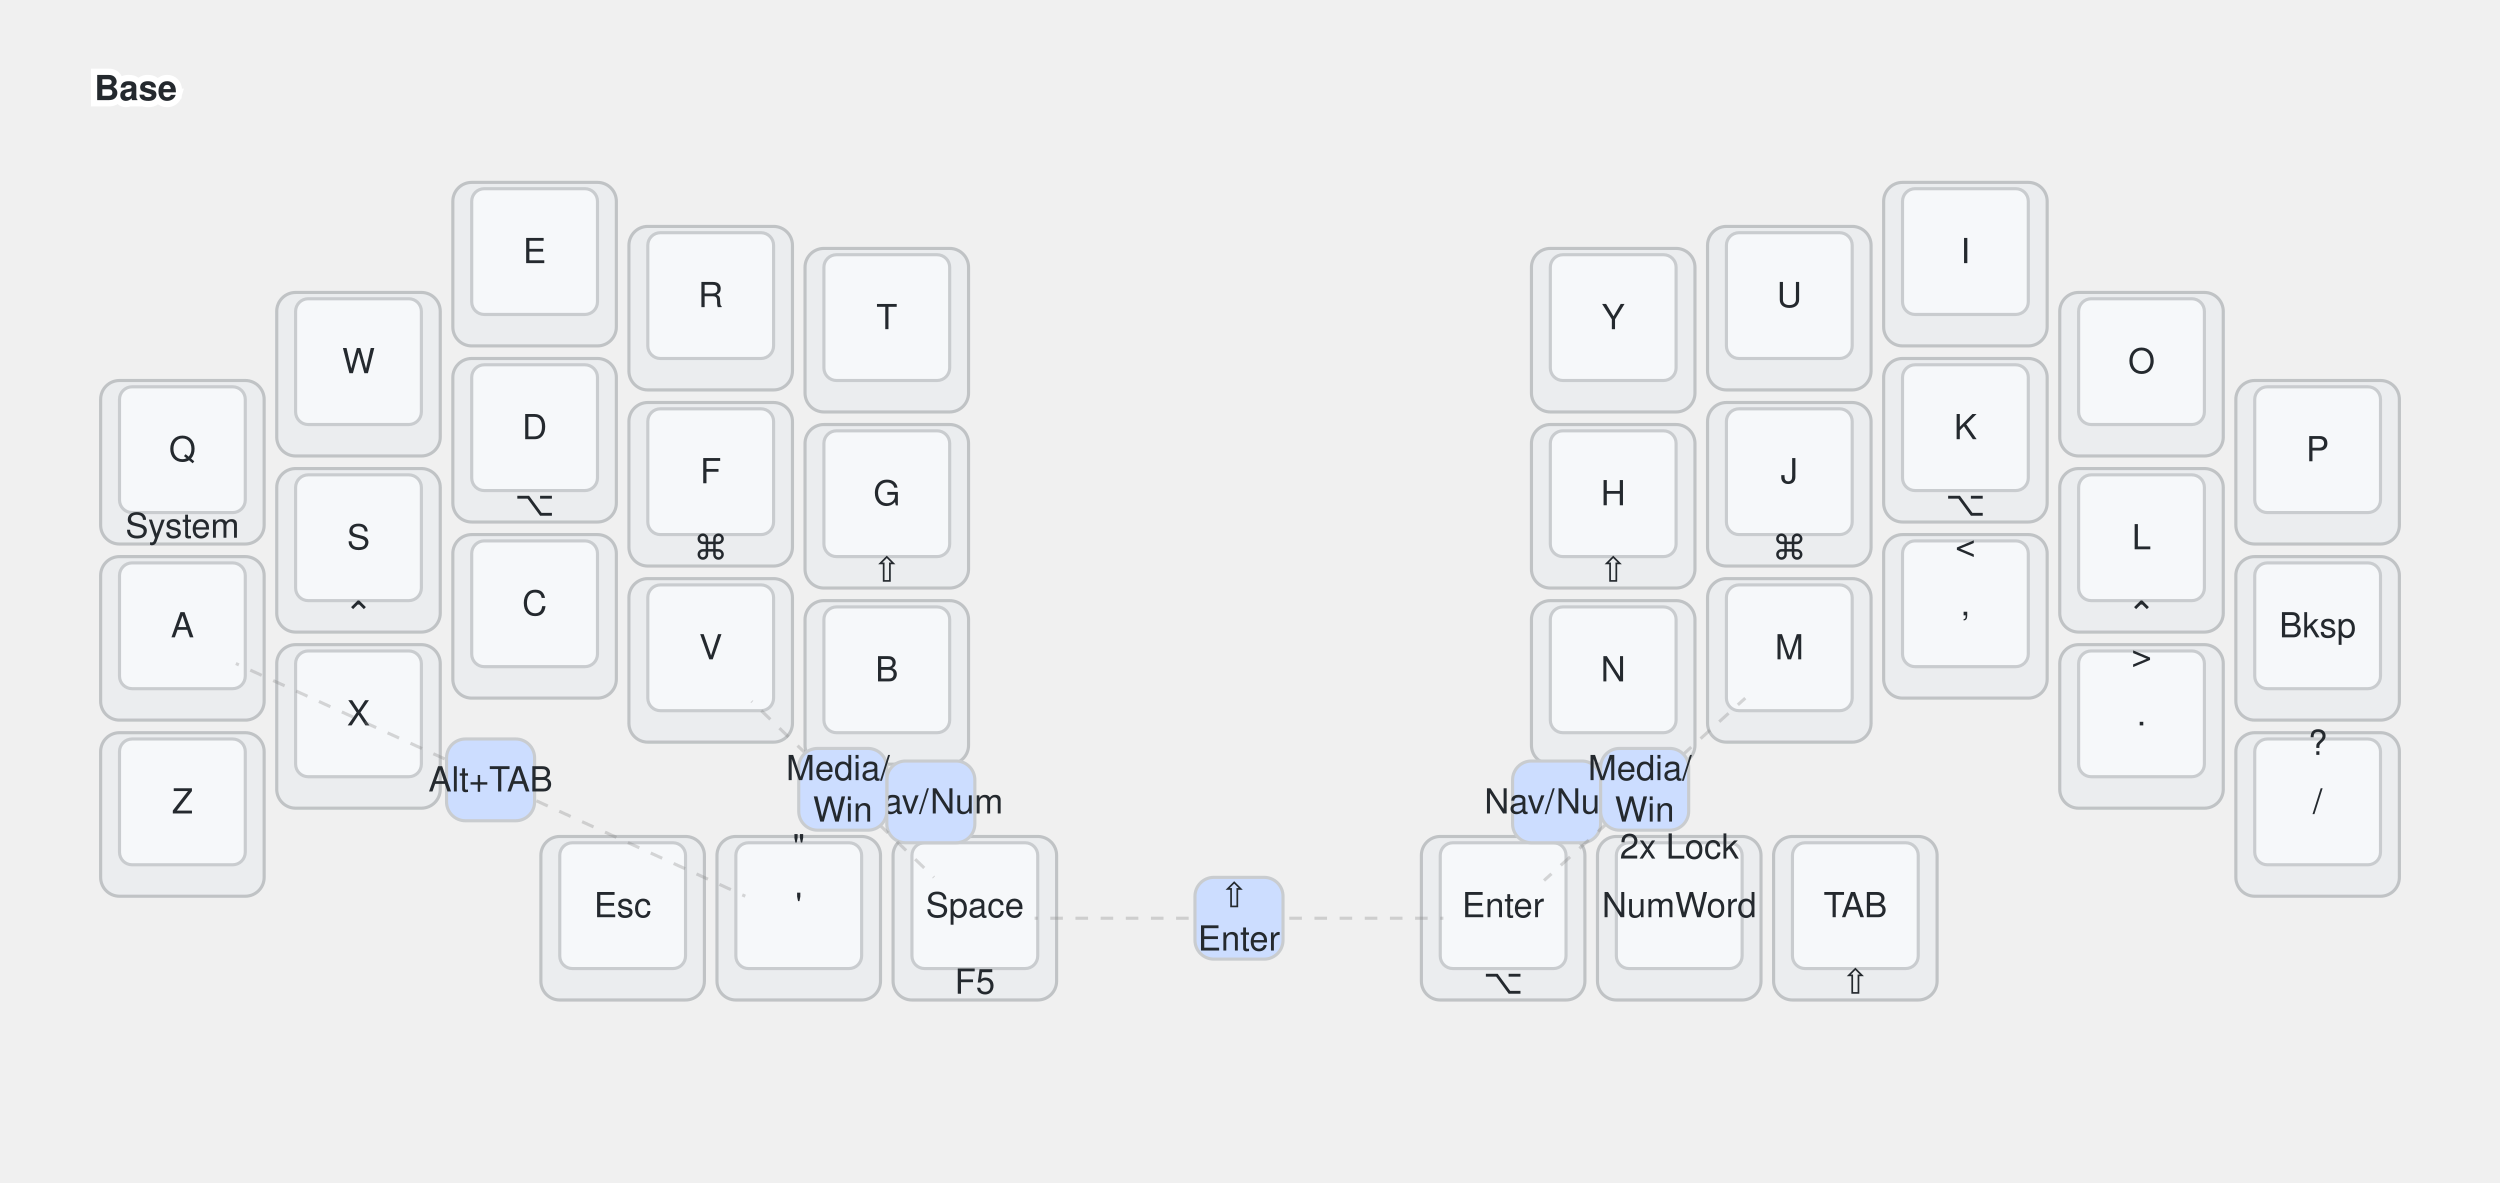
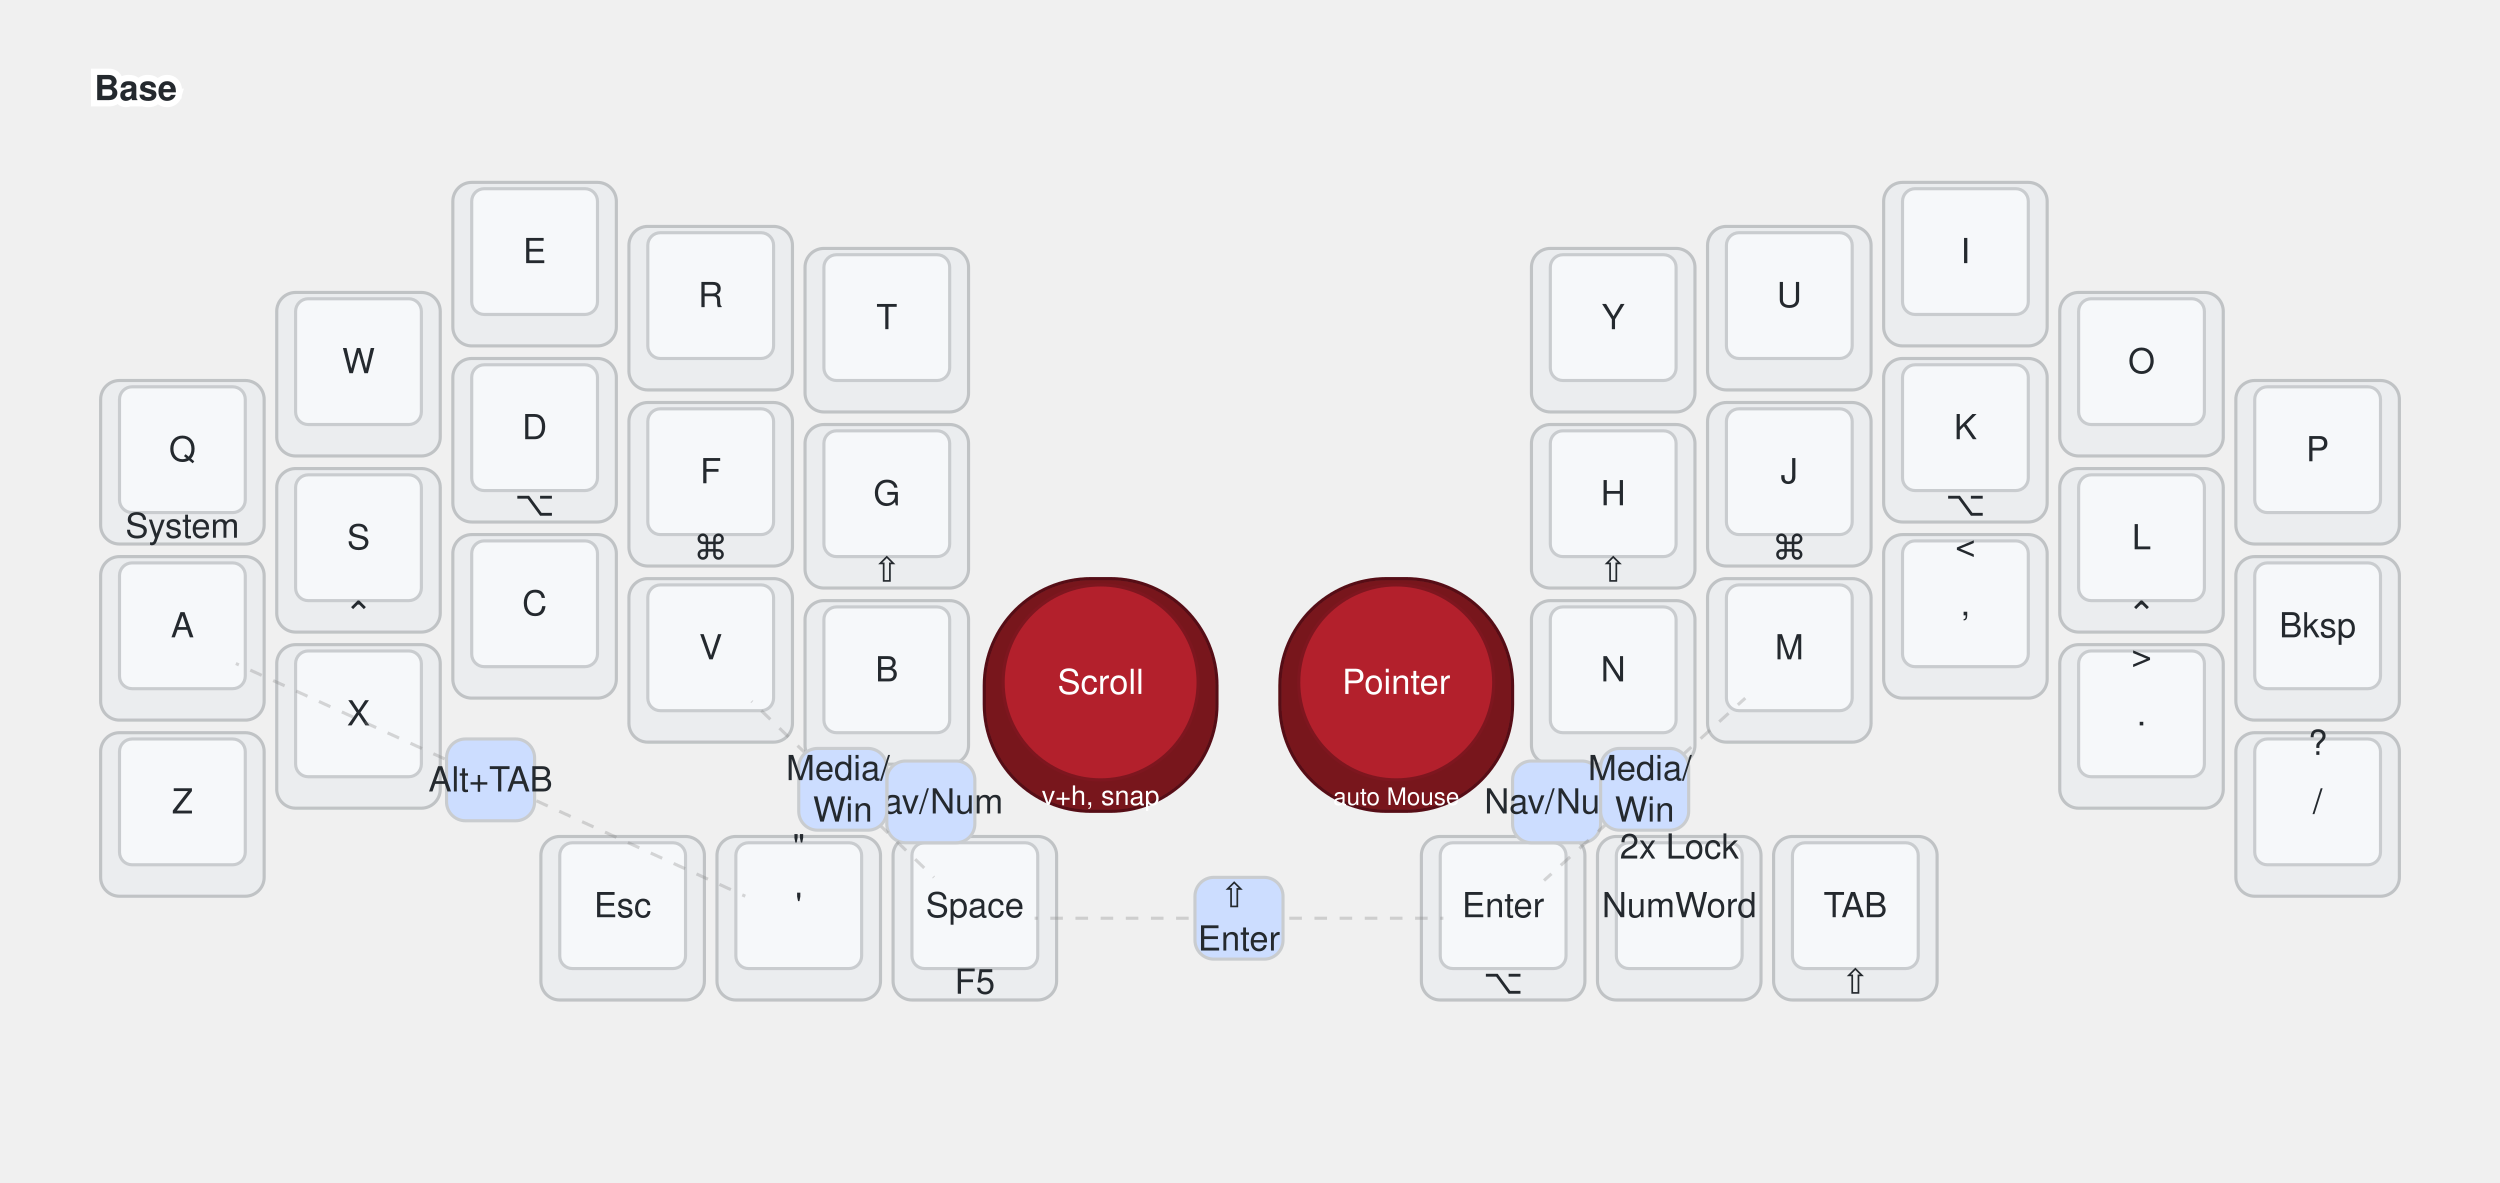
<svg xmlns="http://www.w3.org/2000/svg" width="1590" height="752" viewBox="0 0 795 376" class="keymap">
  <style>/* inherit to force styles through use tags */
svg path {
    fill: inherit;
}

/* font and background color specifications */
svg.keymap {
    font-family: SFMono-Regular,Consolas,Liberation Mono,Menlo,monospace;
    font-size: 14px;
    font-kerning: normal;
    text-rendering: optimizeLegibility;
    fill: #24292e;
}

/* default key styling */
rect.key {
    fill: #f6f8fa;
}

rect.key, rect.combo {
    stroke: #c9cccf;
    stroke-width: 1;
}

/* default key side styling, only used is draw_key_sides is set */
rect.side {
    filter: brightness(90%);
}

/* color accent for combo boxes */
rect.combo, rect.combo-separate {
    fill: #cdf;
}

/* color accent for held keys */
rect.held, rect.combo.held {
    fill: #fdd;
}

/* color accent for ghost (optional) keys */
rect.ghost, rect.combo.ghost {
    stroke-dasharray: 4, 4;
    stroke-width: 2;
}

text {
    text-anchor: middle;
    dominant-baseline: middle;
}

/* styling for layer labels */
text.label {
    font-weight: bold;
    text-anchor: start;
    stroke: white;
    stroke-width: 4;
    paint-order: stroke;
}

/* styling for optional footer */
text.footer {
    text-anchor: end;
    dominant-baseline: auto;
    stroke: white;
    stroke-width: 4;
    paint-order: stroke;
}

/* styling for combo tap, and key non-tap label text */
text.combo, text.hold, text.shifted, text.left, text.right, text.tl, text.tr, text.bl, text.br {
    font-size: 11px;
}

text.hold, text.bl, text.br {
    text-anchor: middle;
    dominant-baseline: auto;
}

text.shifted, text.tl, text.tr {
    text-anchor: middle;
    dominant-baseline: hanging;
}

text.left, text.tl, text.bl {
    text-anchor: start;
}

text.right, text.tr, text.br {
    text-anchor: end;
}

text.layer-activator {
    text-decoration: underline;
}

/* styling for hold/shifted label text in combo box */
text.combo.hold, text.combo.shifted, text.combo.left, text.combo.right {
    font-size: 8px;
}

/* lighter symbol for transparent keys */
text.trans {
    fill: #7b7e81;
}

/* styling for combo dendrons */
path.combo {
    stroke-width: 1;
    stroke: gray;
    fill: none;
}

/* Start Tabler Icons Cleanup */
/* cannot use height/width with glyphs */
.icon-tabler &gt; path {
    fill: inherit;
    stroke: inherit;
    stroke-width: 2;
}
/* hide tabler's default box */
.icon-tabler &gt; path[stroke="none"][fill="none"] {
    visibility: hidden;
}
/* End Tabler Icons Cleanup */

@media (prefers-color-scheme: dark) {
svg.keymap { fill: #d1d6db; }
rect.key { fill: #3f4750; }
rect.key, rect.combo { stroke: #60666c; }
rect.combo, rect.combo-separate { fill: #1f3d7a; }
rect.held, rect.combo.held { fill: #854747; }
text.label, text.footer { stroke: black; }
text.trans { fill: #7e8184; }
path.combo { stroke: #7f7f7f; }

}
svg.keymap {
  font-family: Helvetica Neue, Helvetica, Arial, sans-serif;
  font-size: 11px;
}
path.combo {
  stroke-dasharray: 4, 4;
  stroke-opacity: 0.3;
}
.trans.tap, .ghost.tap {
  opacity: 0.4;
}
+ rect.trackball {
+   rx: 34px;
+   ry: 34px;
+   fill: #b3202c;
+   stroke: #7e161f;
+ }
+ rect.trackball.side {
+   fill: #7e161f;
+   stroke: #5c1017;
+ }
+ text.trackball {
+   fill: #ffffff;
+ }
</style>
  <g transform="translate(30, 0)" class="layer-Base">
    <text x="0" y="28" class="label" id="Base">Base</text>
    <g transform="translate(0, 56)">
      <g transform="translate(28, 91)" class="key keypos-0">
        <rect rx="6" ry="6" x="-26" y="-26" width="52" height="52" class="key side" />
        <rect rx="4" ry="4" x="-20" y="-24" width="40" height="40" class="key" />
        <text x="0" y="-4" class="key tap">Q</text>
        <text x="0" y="24" class="key hold">System</text>
      </g>
      <g transform="translate(84, 63)" class="key keypos-1">
        <rect rx="6" ry="6" x="-26" y="-26" width="52" height="52" class="key side" />
        <rect rx="4" ry="4" x="-20" y="-24" width="40" height="40" class="key" />
        <text x="0" y="-4" class="key tap">W</text>
      </g>
      <g transform="translate(140, 28)" class="key keypos-2">
        <rect rx="6" ry="6" x="-26" y="-26" width="52" height="52" class="key side" />
        <rect rx="4" ry="4" x="-20" y="-24" width="40" height="40" class="key" />
        <text x="0" y="-4" class="key tap">E</text>
      </g>
      <g transform="translate(196, 42)" class="key keypos-3">
        <rect rx="6" ry="6" x="-26" y="-26" width="52" height="52" class="key side" />
        <rect rx="4" ry="4" x="-20" y="-24" width="40" height="40" class="key" />
        <text x="0" y="-4" class="key tap">R</text>
      </g>
      <g transform="translate(252, 49)" class="key keypos-4">
        <rect rx="6" ry="6" x="-26" y="-26" width="52" height="52" class="key side" />
        <rect rx="4" ry="4" x="-20" y="-24" width="40" height="40" class="key" />
        <text x="0" y="-4" class="key tap">T</text>
      </g>
      <g transform="translate(483, 49)" class="key keypos-5">
        <rect rx="6" ry="6" x="-26" y="-26" width="52" height="52" class="key side" />
        <rect rx="4" ry="4" x="-20" y="-24" width="40" height="40" class="key" />
        <text x="0" y="-4" class="key tap">Y</text>
      </g>
      <g transform="translate(539, 42)" class="key keypos-6">
        <rect rx="6" ry="6" x="-26" y="-26" width="52" height="52" class="key side" />
        <rect rx="4" ry="4" x="-20" y="-24" width="40" height="40" class="key" />
        <text x="0" y="-4" class="key tap">U</text>
      </g>
      <g transform="translate(595, 28)" class="key keypos-7">
        <rect rx="6" ry="6" x="-26" y="-26" width="52" height="52" class="key side" />
        <rect rx="4" ry="4" x="-20" y="-24" width="40" height="40" class="key" />
        <text x="0" y="-4" class="key tap">I</text>
      </g>
      <g transform="translate(651, 63)" class="key keypos-8">
        <rect rx="6" ry="6" x="-26" y="-26" width="52" height="52" class="key side" />
        <rect rx="4" ry="4" x="-20" y="-24" width="40" height="40" class="key" />
        <text x="0" y="-4" class="key tap">O</text>
      </g>
      <g transform="translate(707, 91)" class="key keypos-9">
        <rect rx="6" ry="6" x="-26" y="-26" width="52" height="52" class="key side" />
        <rect rx="4" ry="4" x="-20" y="-24" width="40" height="40" class="key" />
        <text x="0" y="-4" class="key tap">P</text>
      </g>
      <g transform="translate(28, 147)" class="key keypos-10">
        <rect rx="6" ry="6" x="-26" y="-26" width="52" height="52" class="key side" />
        <rect rx="4" ry="4" x="-20" y="-24" width="40" height="40" class="key" />
        <text x="0" y="-4" class="key tap">A</text>
      </g>
      <g transform="translate(84, 119)" class="key keypos-11">
        <rect rx="6" ry="6" x="-26" y="-26" width="52" height="52" class="key side" />
        <rect rx="4" ry="4" x="-20" y="-24" width="40" height="40" class="key" />
        <text x="0" y="-4" class="key tap">S</text>
        <text x="0" y="24" class="key hold">⌃</text>
      </g>
      <g transform="translate(140, 84)" class="key keypos-12">
        <rect rx="6" ry="6" x="-26" y="-26" width="52" height="52" class="key side" />
        <rect rx="4" ry="4" x="-20" y="-24" width="40" height="40" class="key" />
        <text x="0" y="-4" class="key tap">D</text>
        <text x="0" y="24" class="key hold">⌥</text>
      </g>
      <g transform="translate(196, 98)" class="key keypos-13">
        <rect rx="6" ry="6" x="-26" y="-26" width="52" height="52" class="key side" />
        <rect rx="4" ry="4" x="-20" y="-24" width="40" height="40" class="key" />
        <text x="0" y="-4" class="key tap">F</text>
        <text x="0" y="24" class="key hold">⌘</text>
      </g>
      <g transform="translate(252, 105)" class="key keypos-14">
        <rect rx="6" ry="6" x="-26" y="-26" width="52" height="52" class="key side" />
        <rect rx="4" ry="4" x="-20" y="-24" width="40" height="40" class="key" />
        <text x="0" y="-4" class="key tap">G</text>
        <text x="0" y="24" class="key hold">⇧</text>
      </g>
      <g transform="translate(483, 105)" class="key keypos-15">
        <rect rx="6" ry="6" x="-26" y="-26" width="52" height="52" class="key side" />
        <rect rx="4" ry="4" x="-20" y="-24" width="40" height="40" class="key" />
        <text x="0" y="-4" class="key tap">H</text>
        <text x="0" y="24" class="key hold">⇧</text>
      </g>
      <g transform="translate(539, 98)" class="key keypos-16">
        <rect rx="6" ry="6" x="-26" y="-26" width="52" height="52" class="key side" />
        <rect rx="4" ry="4" x="-20" y="-24" width="40" height="40" class="key" />
        <text x="0" y="-4" class="key tap">J</text>
        <text x="0" y="24" class="key hold">⌘</text>
      </g>
      <g transform="translate(595, 84)" class="key keypos-17">
        <rect rx="6" ry="6" x="-26" y="-26" width="52" height="52" class="key side" />
        <rect rx="4" ry="4" x="-20" y="-24" width="40" height="40" class="key" />
        <text x="0" y="-4" class="key tap">K</text>
        <text x="0" y="24" class="key hold">⌥</text>
      </g>
      <g transform="translate(651, 119)" class="key keypos-18">
        <rect rx="6" ry="6" x="-26" y="-26" width="52" height="52" class="key side" />
        <rect rx="4" ry="4" x="-20" y="-24" width="40" height="40" class="key" />
        <text x="0" y="-4" class="key tap">L</text>
        <text x="0" y="24" class="key hold">⌃</text>
      </g>
      <g transform="translate(707, 147)" class="key keypos-19">
        <rect rx="6" ry="6" x="-26" y="-26" width="52" height="52" class="key side" />
        <rect rx="4" ry="4" x="-20" y="-24" width="40" height="40" class="key" />
        <text x="0" y="-4" class="key tap">Bksp</text>
      </g>
      <g transform="translate(28, 203)" class="key keypos-20">
        <rect rx="6" ry="6" x="-26" y="-26" width="52" height="52" class="key side" />
        <rect rx="4" ry="4" x="-20" y="-24" width="40" height="40" class="key" />
        <text x="0" y="-4" class="key tap">Z</text>
      </g>
      <g transform="translate(84, 175)" class="key keypos-21">
        <rect rx="6" ry="6" x="-26" y="-26" width="52" height="52" class="key side" />
        <rect rx="4" ry="4" x="-20" y="-24" width="40" height="40" class="key" />
        <text x="0" y="-4" class="key tap">X</text>
      </g>
      <g transform="translate(140, 140)" class="key keypos-22">
        <rect rx="6" ry="6" x="-26" y="-26" width="52" height="52" class="key side" />
        <rect rx="4" ry="4" x="-20" y="-24" width="40" height="40" class="key" />
        <text x="0" y="-4" class="key tap">C</text>
      </g>
      <g transform="translate(196, 154)" class="key keypos-23">
        <rect rx="6" ry="6" x="-26" y="-26" width="52" height="52" class="key side" />
        <rect rx="4" ry="4" x="-20" y="-24" width="40" height="40" class="key" />
        <text x="0" y="-4" class="key tap">V</text>
      </g>
      <g transform="translate(252, 161)" class="key keypos-24">
        <rect rx="6" ry="6" x="-26" y="-26" width="52" height="52" class="key side" />
        <rect rx="4" ry="4" x="-20" y="-24" width="40" height="40" class="key" />
        <text x="0" y="-4" class="key tap">B</text>
      </g>
      <g transform="translate(483, 161)" class="key keypos-25">
        <rect rx="6" ry="6" x="-26" y="-26" width="52" height="52" class="key side" />
        <rect rx="4" ry="4" x="-20" y="-24" width="40" height="40" class="key" />
        <text x="0" y="-4" class="key tap">N</text>
      </g>
      <g transform="translate(539, 154)" class="key keypos-26">
        <rect rx="6" ry="6" x="-26" y="-26" width="52" height="52" class="key side" />
        <rect rx="4" ry="4" x="-20" y="-24" width="40" height="40" class="key" />
        <text x="0" y="-4" class="key tap">M</text>
      </g>
      <g transform="translate(595, 140)" class="key keypos-27">
        <rect rx="6" ry="6" x="-26" y="-26" width="52" height="52" class="key side" />
        <rect rx="4" ry="4" x="-20" y="-24" width="40" height="40" class="key" />
        <text x="0" y="-4" class="key tap">,</text>
        <text x="0" y="-24" class="key shifted">&lt;</text>
      </g>
      <g transform="translate(651, 175)" class="key keypos-28">
        <rect rx="6" ry="6" x="-26" y="-26" width="52" height="52" class="key side" />
        <rect rx="4" ry="4" x="-20" y="-24" width="40" height="40" class="key" />
        <text x="0" y="-4" class="key tap">.</text>
        <text x="0" y="-24" class="key shifted">&gt;</text>
      </g>
      <g transform="translate(707, 203)" class="key keypos-29">
        <rect rx="6" ry="6" x="-26" y="-26" width="52" height="52" class="key side" />
        <rect rx="4" ry="4" x="-20" y="-24" width="40" height="40" class="key" />
        <text x="0" y="-4" class="key tap">/</text>
        <text x="0" y="-24" class="key shifted">?</text>
      </g>
      <g transform="translate(168, 236)" class="key keypos-30">
        <rect rx="6" ry="6" x="-26" y="-26" width="52" height="52" class="key side" />
        <rect rx="4" ry="4" x="-20" y="-24" width="40" height="40" class="key" />
        <text x="0" y="-4" class="key tap">Esc</text>
      </g>
      <g transform="translate(224, 236)" class="key keypos-31">
        <rect rx="6" ry="6" x="-26" y="-26" width="52" height="52" class="key side" />
        <rect rx="4" ry="4" x="-20" y="-24" width="40" height="40" class="key" />
        <text x="0" y="-4" class="key tap">'</text>
        <text x="0" y="-24" class="key shifted">"</text>
      </g>
      <g transform="translate(280, 236)" class="key keypos-32">
        <rect rx="6" ry="6" x="-26" y="-26" width="52" height="52" class="key side" />
        <rect rx="4" ry="4" x="-20" y="-24" width="40" height="40" class="key" />
        <text x="0" y="-4" class="key tap">Space</text>
        <text x="0" y="24" class="key hold">F5</text>
      </g>
      <g transform="translate(448, 236)" class="key keypos-33">
        <rect rx="6" ry="6" x="-26" y="-26" width="52" height="52" class="key side" />
        <rect rx="4" ry="4" x="-20" y="-24" width="40" height="40" class="key" />
        <text x="0" y="-4" class="key tap">Enter</text>
        <text x="0" y="24" class="key hold">⌥</text>
      </g>
      <g transform="translate(504, 236)" class="key keypos-34">
        <rect rx="6" ry="6" x="-26" y="-26" width="52" height="52" class="key side" />
        <rect rx="4" ry="4" x="-20" y="-24" width="40" height="40" class="key" />
        <text x="0" y="-4" class="key tap">NumWord</text>
        <text x="0" y="-24" class="key shifted">2x Lock</text>
      </g>
      <g transform="translate(560, 236)" class="key keypos-35">
        <rect rx="6" ry="6" x="-26" y="-26" width="52" height="52" class="key side" />
        <rect rx="4" ry="4" x="-20" y="-24" width="40" height="40" class="key" />
        <text x="0" y="-4" class="key tap">TAB</text>
        <text x="0" y="24" class="key hold">⇧</text>
+       </g>
+       <g transform="translate(320, 165)" class="key trackball keypos-36">
+         <rect rx="6" ry="6" x="-37" y="-37" width="74" height="74" class="key trackball side" />
+         <rect rx="4" ry="4" x="-31" y="-35" width="62" height="62" class="key trackball" />
+         <text x="0" y="-4" class="key trackball tap">Scroll</text>
+         <text x="0" y="35" class="key trackball hold">
+           <tspan style="font-size: 78%">v+h, snap</tspan>
+         </text>
+       </g>
+       <g transform="translate(414, 165)" class="key trackball keypos-37">
+         <rect rx="6" ry="6" x="-37" y="-37" width="74" height="74" class="key trackball side" />
+         <rect rx="4" ry="4" x="-31" y="-35" width="62" height="62" class="key trackball" />
+         <text x="0" y="-4" class="key trackball tap">Pointer</text>
+         <text x="0" y="35" class="key trackball hold">
+           <tspan style="font-size: 70%">auto Mouse</tspan>
+         </text>
      </g>
      <g class="combo combopos-0">
        <rect rx="6" ry="6" x="252" y="186" width="28" height="26" class="combo" />
        <text x="266" y="199" class="combo tap">Nav/Num</text>
      </g>
      <g class="combo combopos-1">
        <path d="M238,195 l-29,-28" class="combo" />
        <path d="M238,195 l29,28" class="combo" />
        <rect rx="6" ry="6" x="224" y="182" width="28" height="26" class="combo" />
        <text x="238" y="195" class="combo tap">
          <tspan x="238" dy="-0.6em">Media/</tspan>
          <tspan x="238" dy="1.2em">Win</tspan>
        </text>
      </g>
      <g class="combo combopos-2">
        <rect rx="6" ry="6" x="451" y="186" width="28" height="26" class="combo" />
        <text x="465" y="199" class="combo tap">Nav/Num</text>
      </g>
      <g class="combo combopos-3">
        <path d="M493,195 l32,-29" class="combo" />
        <path d="M493,195 l-32,29" class="combo" />
        <rect rx="6" ry="6" x="479" y="182" width="28" height="26" class="combo" />
        <text x="493" y="195" class="combo tap">
          <tspan x="493" dy="-0.6em">Media/</tspan>
          <tspan x="493" dy="1.2em">Win</tspan>
        </text>
      </g>
      <g class="combo combopos-4">
        <path d="M364,236 l-65,0" class="combo" />
        <path d="M364,236 l65,0" class="combo" />
        <rect rx="6" ry="6" x="350" y="223" width="28" height="26" class="combo" />
        <text x="364" y="236" class="combo tap">
          <tspan x="364" dy="-0.6em">⇧</tspan>
          <tspan x="364" dy="1.2em">Enter</tspan>
        </text>
      </g>
      <g class="combo combopos-5">
        <path d="M126,192 l81,37" class="combo" />
        <path d="M126,192 l-81,-37" class="combo" />
        <rect rx="6" ry="6" x="112" y="179" width="28" height="26" class="combo" />
        <text x="126" y="192" class="combo tap">Alt+TAB</text>
      </g>
    </g>
  </g>
</svg>
